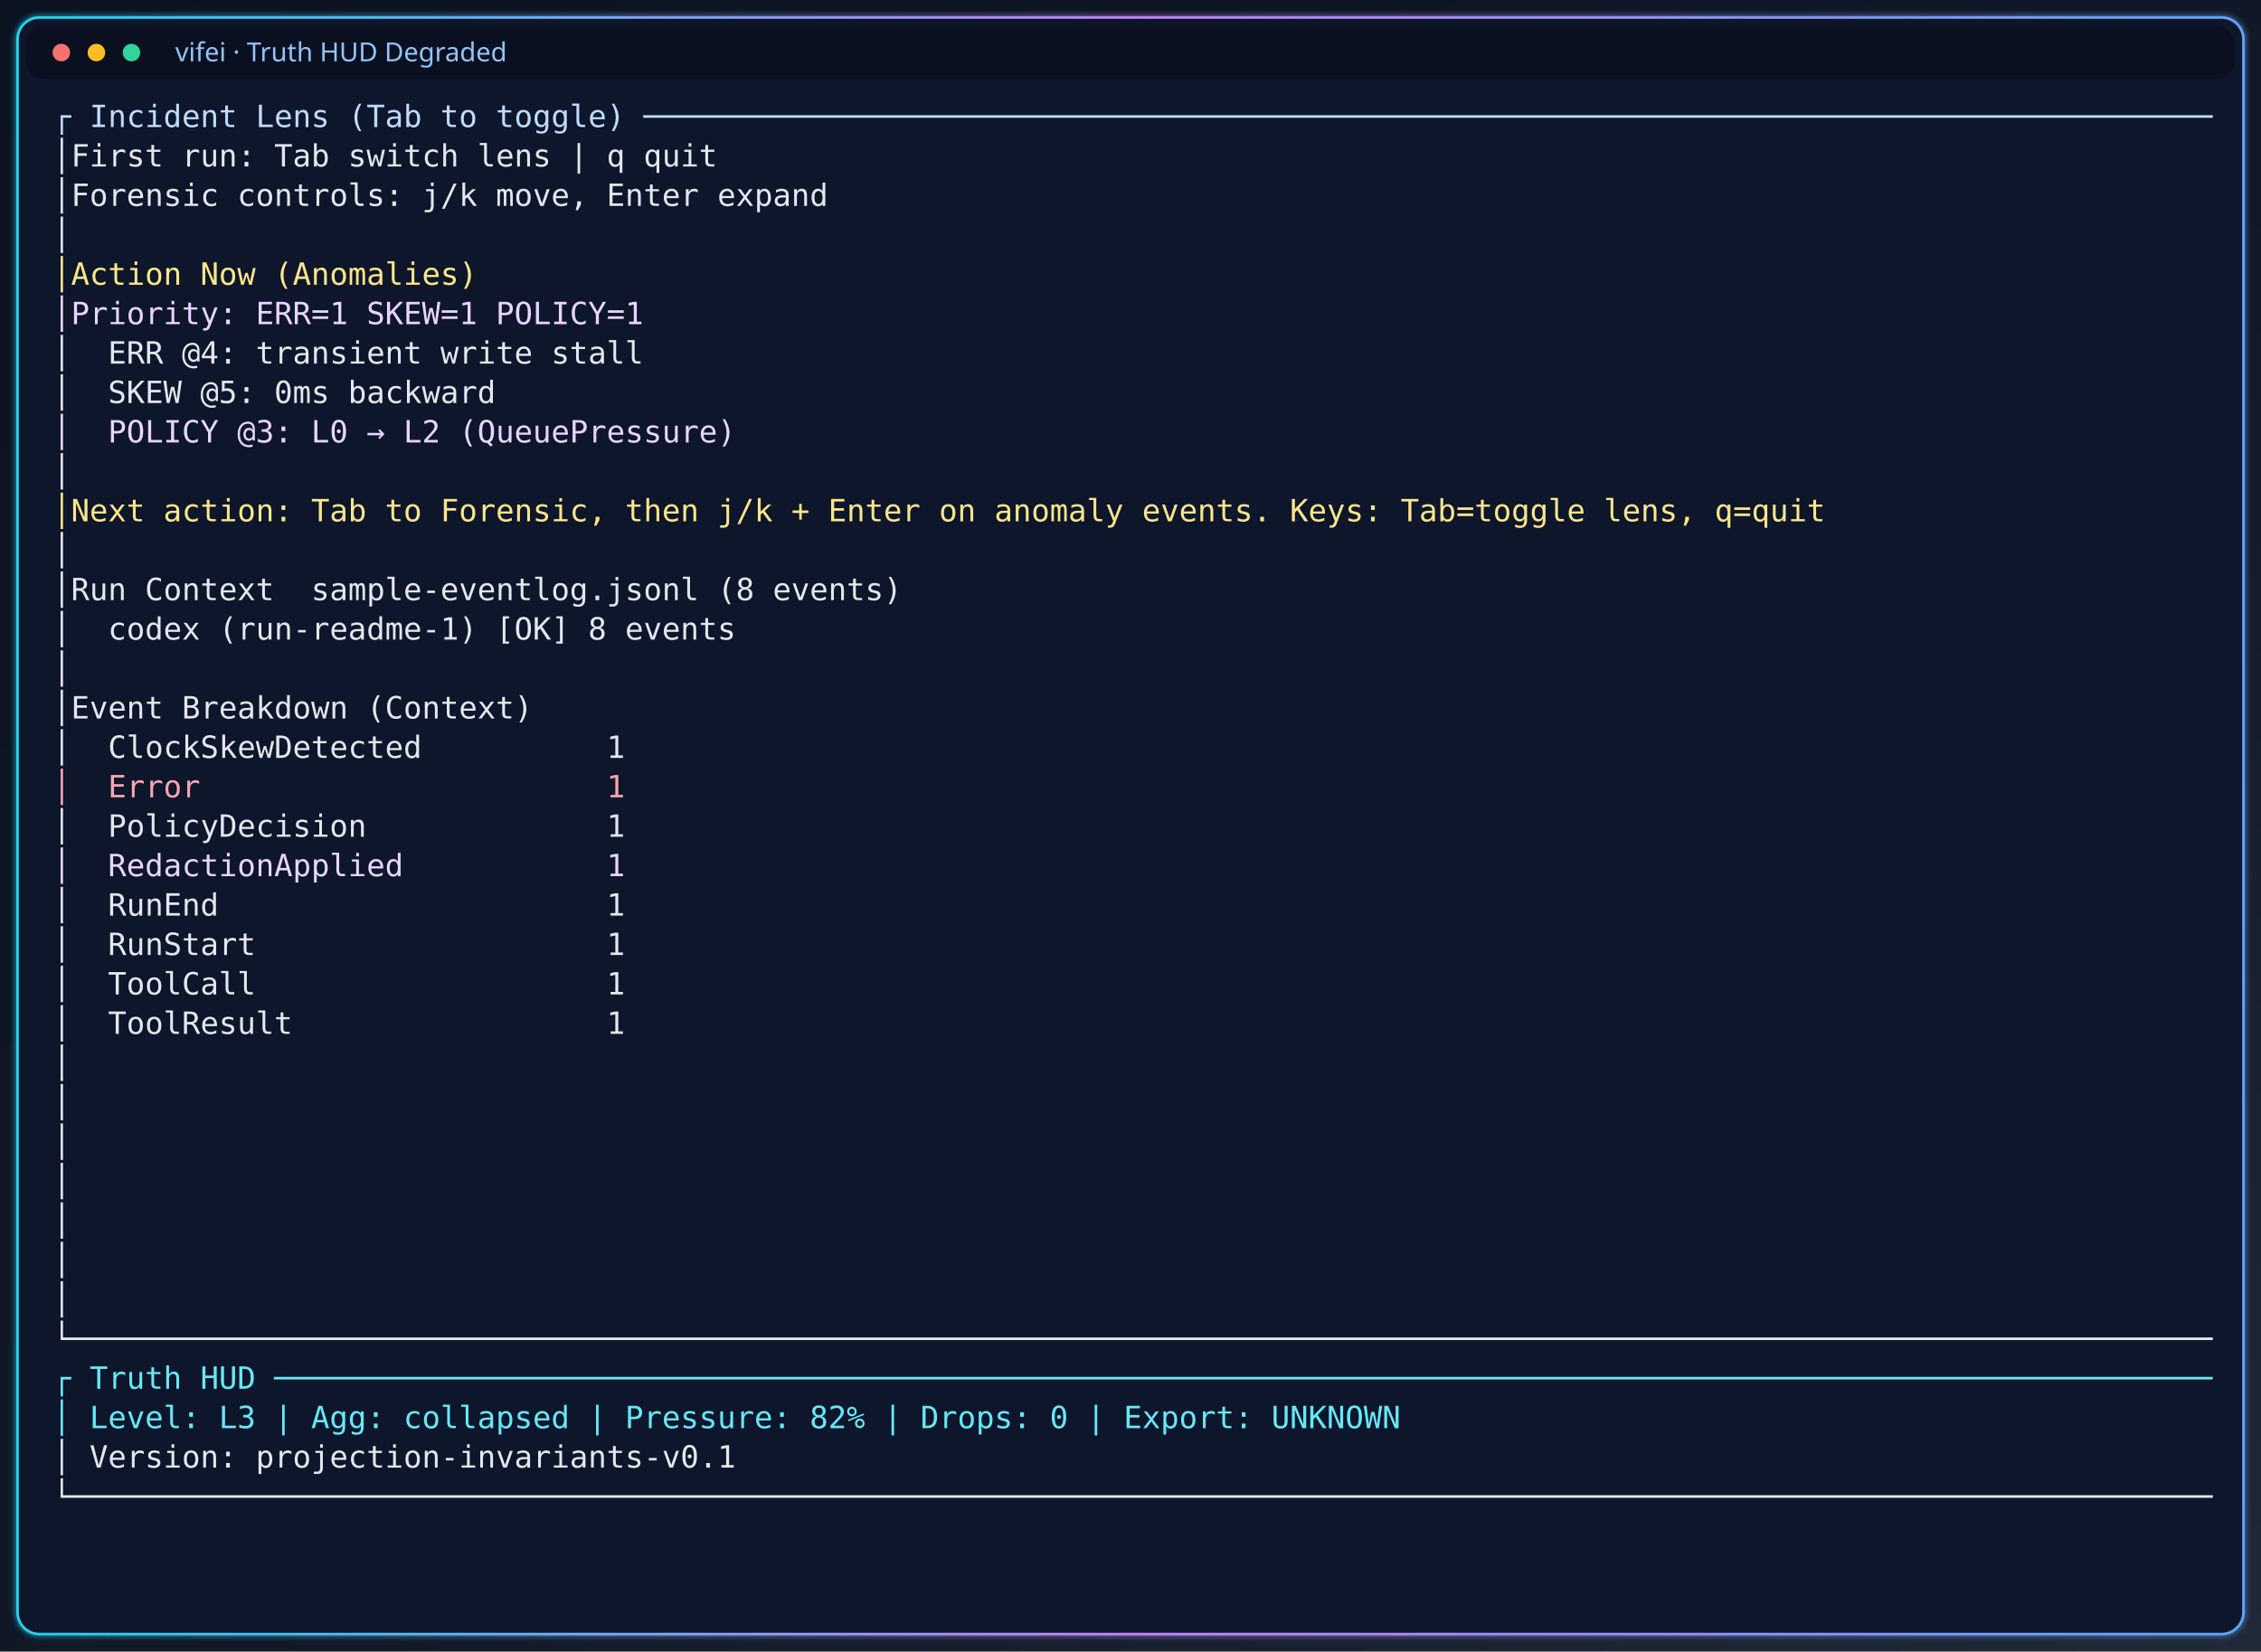
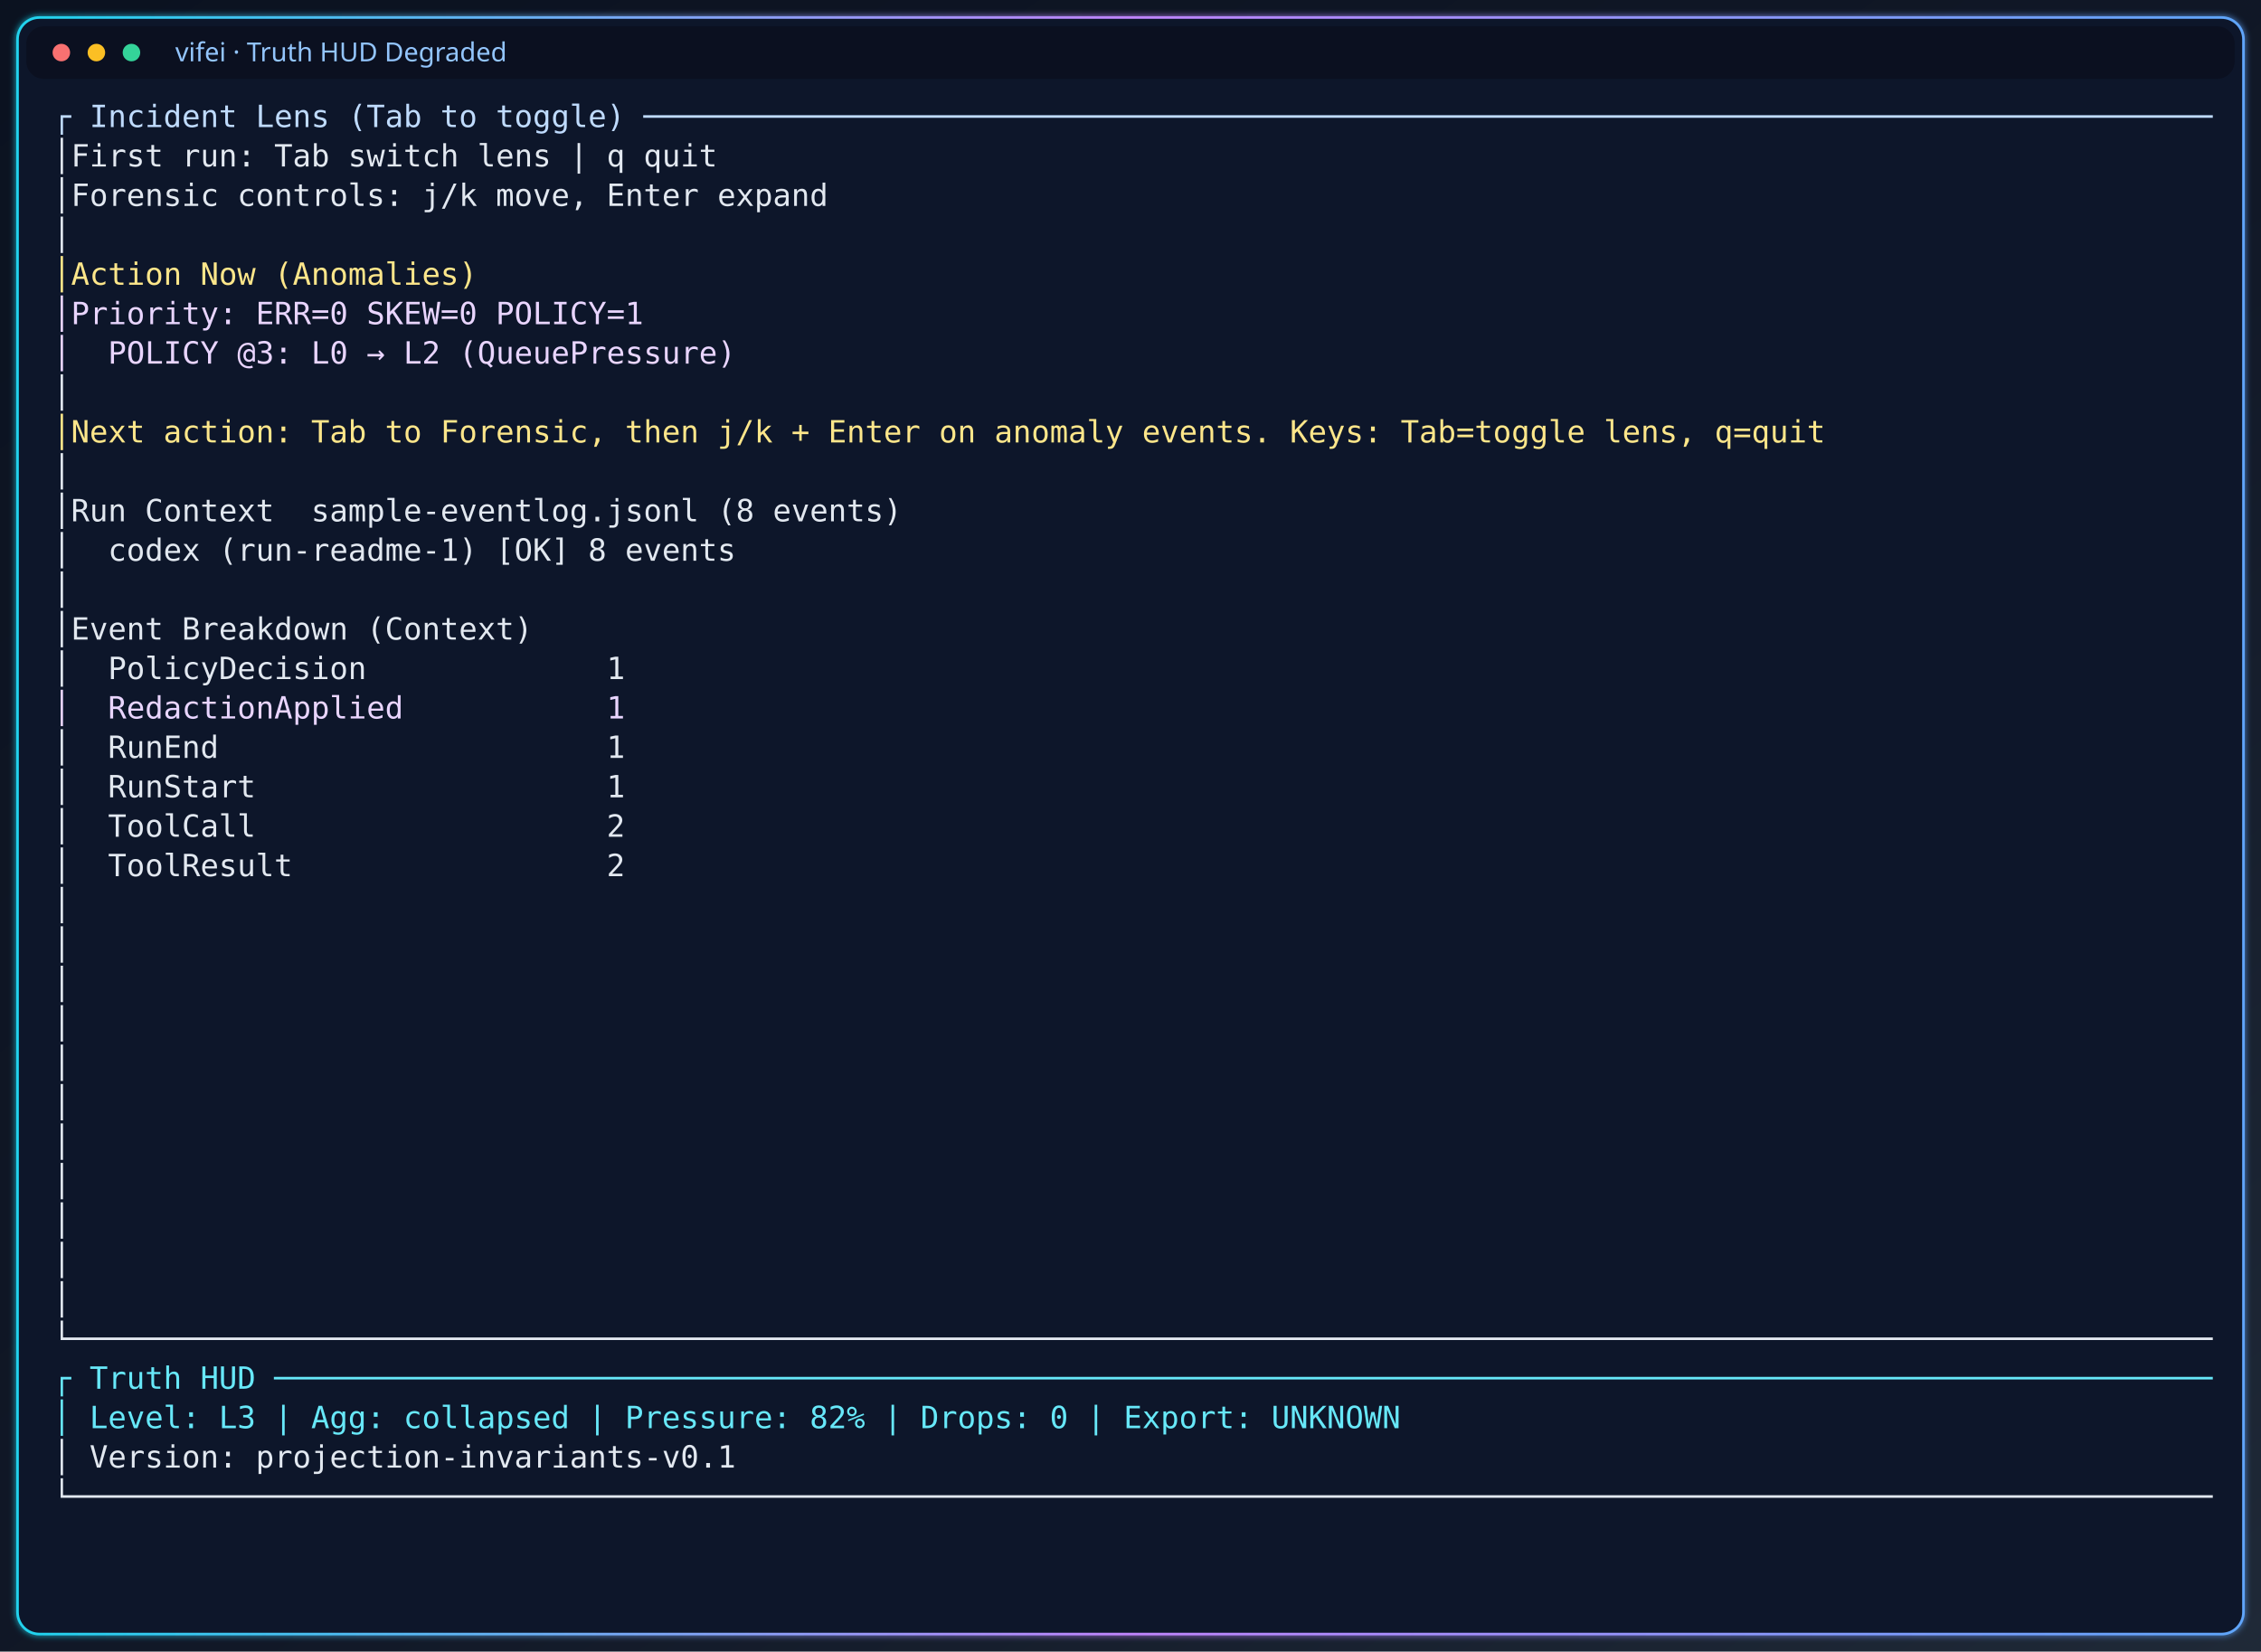
<svg xmlns="http://www.w3.org/2000/svg" width="1032" height="754" viewBox="0 0 1032 754" role="img" aria-label="Truth HUD Degraded">
  <defs>
    <linearGradient id="bg" x1="0" y1="0" x2="1" y2="1">
      <stop offset="0%" stop-color="#0b1220" />
      <stop offset="55%" stop-color="#111827" />
      <stop offset="100%" stop-color="#1f2937" />
    </linearGradient>
    <linearGradient id="frame" x1="0" y1="0" x2="1" y2="0">
      <stop offset="0%" stop-color="#22d3ee" />
      <stop offset="50%" stop-color="#c084fc" />
      <stop offset="100%" stop-color="#60a5fa" />
    </linearGradient>
    <filter id="glow" x="-50%" y="-50%" width="200%" height="200%">
      <feGaussianBlur stdDeviation="1.6" result="blur" />
      <feMerge>
        <feMergeNode in="blur" />
        <feMergeNode in="SourceGraphic" />
      </feMerge>
    </filter>
    <clipPath id="terminal-viewport">
      <rect x="22" y="42" width="988" height="698" rx="3" ry="3" />
    </clipPath>
  </defs>
  <rect x="0" y="0" width="1032" height="754" fill="url(#bg)" />
  <rect x="8" y="8" width="1016" height="738" fill="#0f172a" stroke="url(#frame)" filter="url(#glow)" stroke-width="1.2" rx="10" ry="10" />
  <rect x="12" y="12" width="1008" height="24" fill="#0b1020" rx="8" ry="8" />
  <circle cx="28" cy="24" r="4" fill="#f87171" />
  <circle cx="44" cy="24" r="4" fill="#fbbf24" />
  <circle cx="60" cy="24" r="4" fill="#34d399" />
  <text x="80" y="28" fill="#93c5fd" font-size="12" font-family="ui-sans-serif, system-ui, sans-serif">vifei · Truth HUD Degraded</text>
  <g clip-path="url(#terminal-viewport)" font-family="ui-monospace, SFMono-Regular, Menlo, Consolas, 'DejaVu Sans Mono', monospace" font-size="14">
    <text x="24" y="58" fill="#bfdbfe" xml:space="preserve">┌ Incident Lens (Tab to toggle) ───────────────────────────────────────────────────────────────────────────────────────┐</text>
    <text x="24" y="76" fill="#e2e8f0" xml:space="preserve">│First run: Tab switch lens | q quit                                                                                   │</text>
    <text x="24" y="94" fill="#e2e8f0" xml:space="preserve">│Forensic controls: j/k move, Enter expand                                                                             │</text>
    <text x="24" y="112" fill="#e2e8f0" xml:space="preserve">│                                                                                                                      │</text>
    <text x="24" y="130" fill="#fde68a" xml:space="preserve">│Action Now (Anomalies)                                                                                                │</text>
-     <text x="24" y="148" fill="#e9d5ff" xml:space="preserve">│Priority: ERR=1 SKEW=1 POLICY=1                                                                                       │</text>
-     <text x="24" y="166" fill="#e2e8f0" xml:space="preserve">│  ERR @4: transient write stall                                                                                       │</text>
-     <text x="24" y="184" fill="#e2e8f0" xml:space="preserve">│  SKEW @5: 0ms backward                                                                                               │</text>
-     <text x="24" y="202" fill="#e9d5ff" xml:space="preserve">│  POLICY @3: L0 → L2 (QueuePressure)                                                                                  │</text>
+     <text x="24" y="148" fill="#e9d5ff" xml:space="preserve">│Priority: ERR=0 SKEW=0 POLICY=1                                                                                       │</text>
+     <text x="24" y="166" fill="#e9d5ff" xml:space="preserve">│  POLICY @3: L0 → L2 (QueuePressure)                                                                                  │</text>
+     <text x="24" y="184" fill="#e2e8f0" xml:space="preserve">│                                                                                                                      │</text>
+     <text x="24" y="202" fill="#fde68a" xml:space="preserve">│Next action: Tab to Forensic, then j/k + Enter on anomaly events. Keys: Tab=toggle lens, q=quit                       │</text>
    <text x="24" y="220" fill="#e2e8f0" xml:space="preserve">│                                                                                                                      │</text>
-     <text x="24" y="238" fill="#fde68a" xml:space="preserve">│Next action: Tab to Forensic, then j/k + Enter on anomaly events. Keys: Tab=toggle lens, q=quit                       │</text>
-     <text x="24" y="256" fill="#e2e8f0" xml:space="preserve">│                                                                                                                      │</text>
-     <text x="24" y="274" fill="#e2e8f0" xml:space="preserve">│Run Context  sample-eventlog.jsonl (8 events)                                                                         │</text>
-     <text x="24" y="292" fill="#e2e8f0" xml:space="preserve">│  codex (run-readme-1) [OK] 8 events                                                                                  │</text>
-     <text x="24" y="310" fill="#e2e8f0" xml:space="preserve">│                                                                                                                      │</text>
-     <text x="24" y="328" fill="#e2e8f0" xml:space="preserve">│Event Breakdown (Context)                                                                                             │</text>
-     <text x="24" y="346" fill="#e2e8f0" xml:space="preserve">│  ClockSkewDetected          1                                                                                        │</text>
-     <text x="24" y="364" fill="#fda4af" xml:space="preserve">│  Error                      1                                                                                        │</text>
-     <text x="24" y="382" fill="#e2e8f0" xml:space="preserve">│  PolicyDecision             1                                                                                        │</text>
-     <text x="24" y="400" fill="#e9d5ff" xml:space="preserve">│  RedactionApplied           1                                                                                        │</text>
-     <text x="24" y="418" fill="#e2e8f0" xml:space="preserve">│  RunEnd                     1                                                                                        │</text>
-     <text x="24" y="436" fill="#e2e8f0" xml:space="preserve">│  RunStart                   1                                                                                        │</text>
-     <text x="24" y="454" fill="#e2e8f0" xml:space="preserve">│  ToolCall                   1                                                                                        │</text>
-     <text x="24" y="472" fill="#e2e8f0" xml:space="preserve">│  ToolResult                 1                                                                                        │</text>
+     <text x="24" y="238" fill="#e2e8f0" xml:space="preserve">│Run Context  sample-eventlog.jsonl (8 events)                                                                         │</text>
+     <text x="24" y="256" fill="#e2e8f0" xml:space="preserve">│  codex (run-readme-1) [OK] 8 events                                                                                  │</text>
+     <text x="24" y="274" fill="#e2e8f0" xml:space="preserve">│                                                                                                                      │</text>
+     <text x="24" y="292" fill="#e2e8f0" xml:space="preserve">│Event Breakdown (Context)                                                                                             │</text>
+     <text x="24" y="310" fill="#e2e8f0" xml:space="preserve">│  PolicyDecision             1                                                                                        │</text>
+     <text x="24" y="328" fill="#e9d5ff" xml:space="preserve">│  RedactionApplied           1                                                                                        │</text>
+     <text x="24" y="346" fill="#e2e8f0" xml:space="preserve">│  RunEnd                     1                                                                                        │</text>
+     <text x="24" y="364" fill="#e2e8f0" xml:space="preserve">│  RunStart                   1                                                                                        │</text>
+     <text x="24" y="382" fill="#e2e8f0" xml:space="preserve">│  ToolCall                   2                                                                                        │</text>
+     <text x="24" y="400" fill="#e2e8f0" xml:space="preserve">│  ToolResult                 2                                                                                        │</text>
+     <text x="24" y="418" fill="#e2e8f0" xml:space="preserve">│                                                                                                                      │</text>
+     <text x="24" y="436" fill="#e2e8f0" xml:space="preserve">│                                                                                                                      │</text>
+     <text x="24" y="454" fill="#e2e8f0" xml:space="preserve">│                                                                                                                      │</text>
+     <text x="24" y="472" fill="#e2e8f0" xml:space="preserve">│                                                                                                                      │</text>
    <text x="24" y="490" fill="#e2e8f0" xml:space="preserve">│                                                                                                                      │</text>
    <text x="24" y="508" fill="#e2e8f0" xml:space="preserve">│                                                                                                                      │</text>
    <text x="24" y="526" fill="#e2e8f0" xml:space="preserve">│                                                                                                                      │</text>
    <text x="24" y="544" fill="#e2e8f0" xml:space="preserve">│                                                                                                                      │</text>
    <text x="24" y="562" fill="#e2e8f0" xml:space="preserve">│                                                                                                                      │</text>
    <text x="24" y="580" fill="#e2e8f0" xml:space="preserve">│                                                                                                                      │</text>
    <text x="24" y="598" fill="#e2e8f0" xml:space="preserve">│                                                                                                                      │</text>
    <text x="24" y="616" fill="#e2e8f0" xml:space="preserve">└──────────────────────────────────────────────────────────────────────────────────────────────────────────────────────┘</text>
    <text x="24" y="634" fill="#67e8f9" xml:space="preserve">┌ Truth HUD ───────────────────────────────────────────────────────────────────────────────────────────────────────────┐</text>
    <text x="24" y="652" fill="#67e8f9" xml:space="preserve">│ Level: L3 | Agg: collapsed | Pressure: 82% | Drops: 0 | Export: UNKNOWN                                              │</text>
    <text x="24" y="670" fill="#e2e8f0" xml:space="preserve">│ Version: projection-invariants-v0.1                                                                                  │</text>
    <text x="24" y="688" fill="#e2e8f0" xml:space="preserve">└──────────────────────────────────────────────────────────────────────────────────────────────────────────────────────┘</text>
  </g>
</svg>
